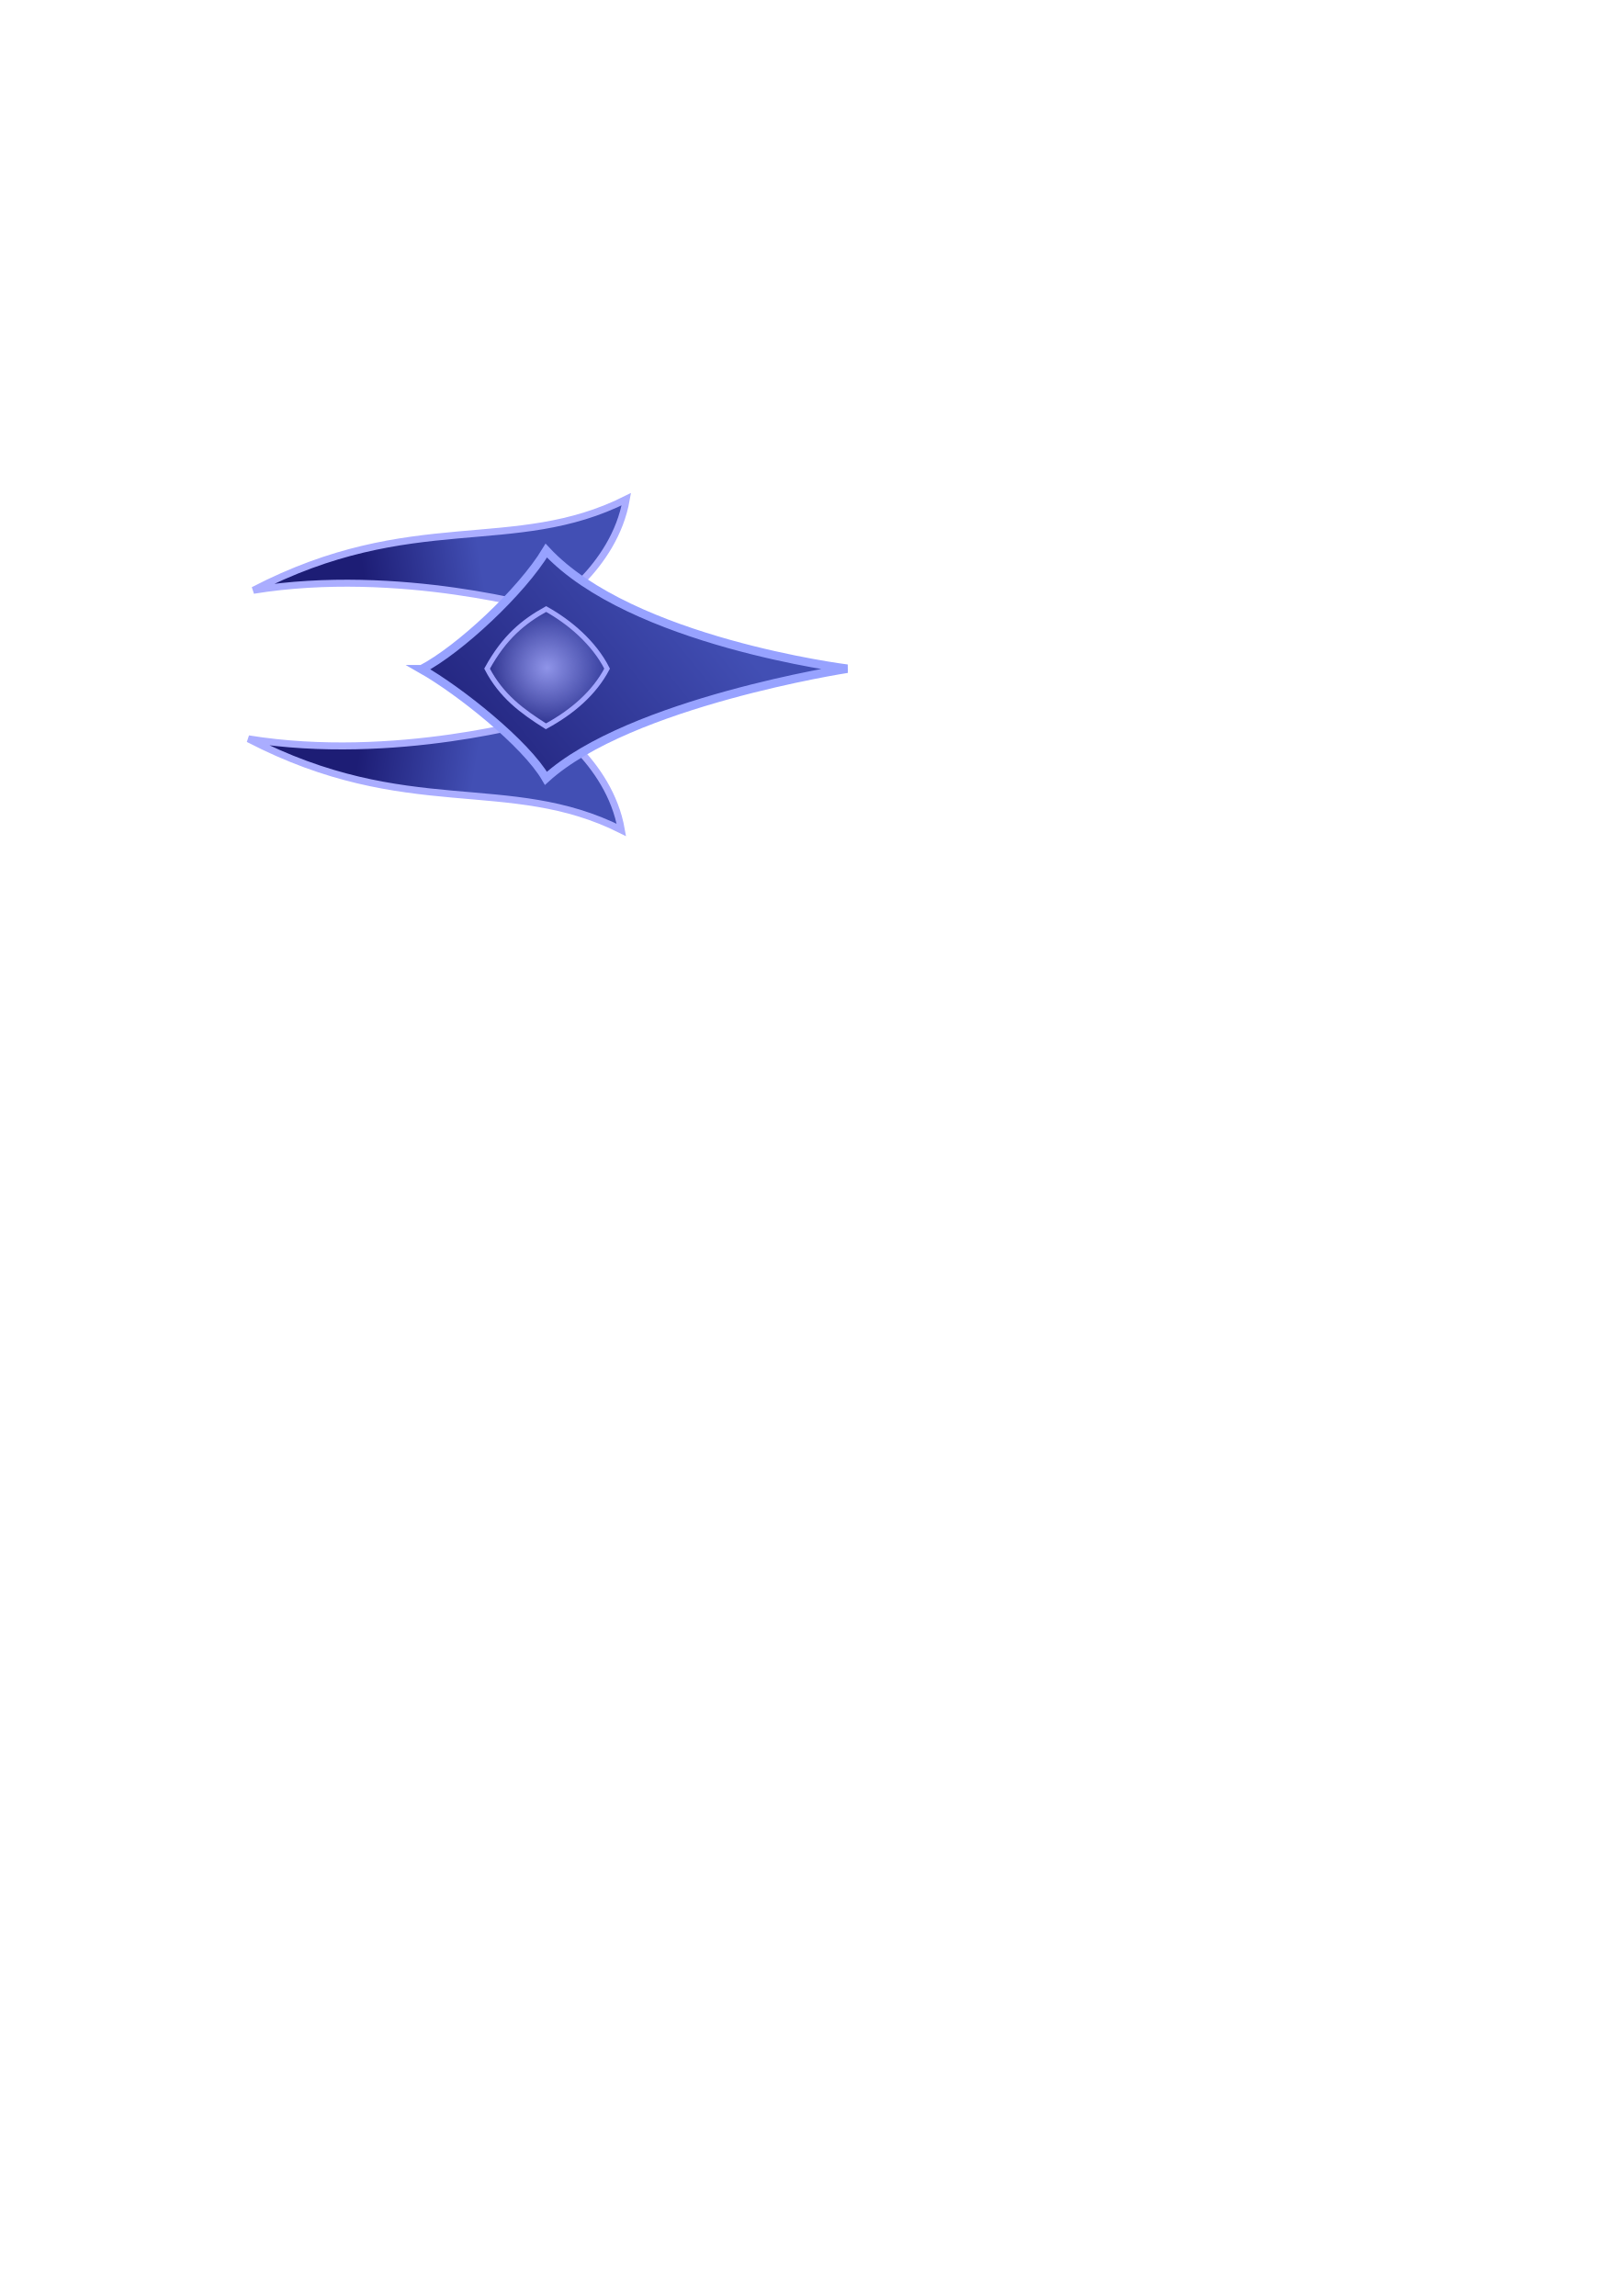
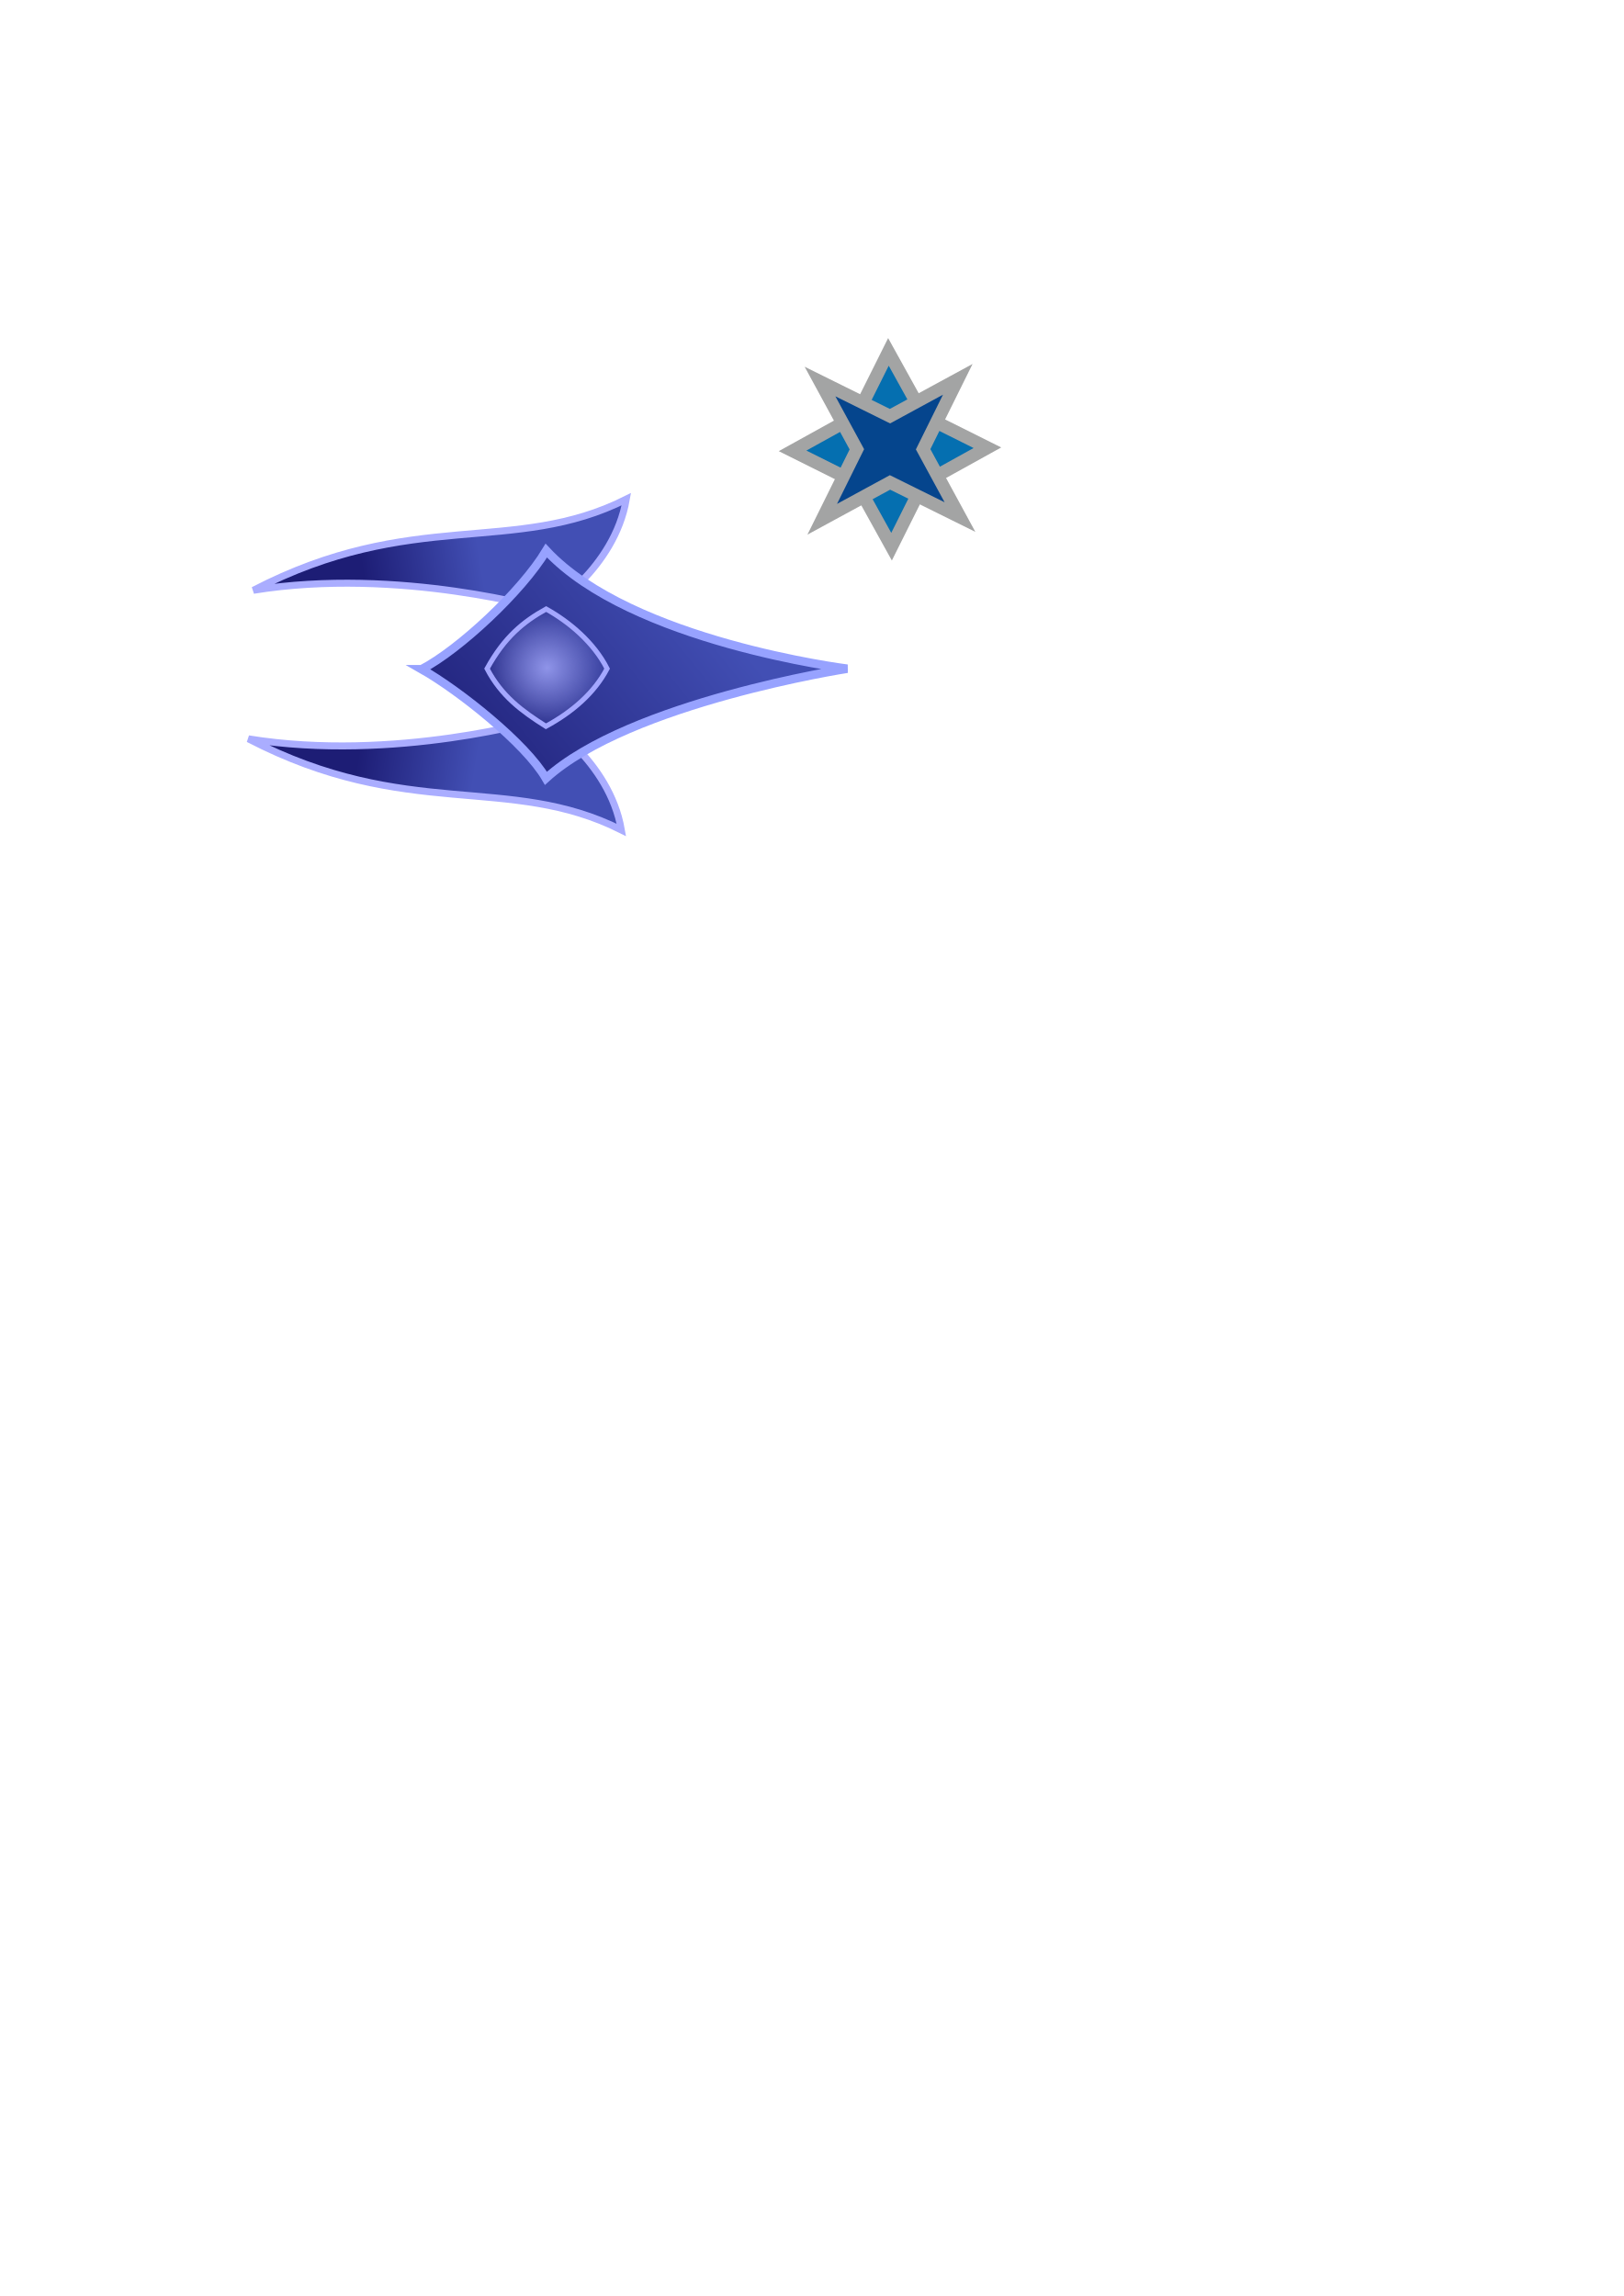
<svg xmlns="http://www.w3.org/2000/svg" xmlns:xlink="http://www.w3.org/1999/xlink" width="210mm" height="297mm" viewBox="0 0 744.094 1052.362" id="svg4902" version="1.1">
  <defs id="defs4904">
    <linearGradient id="linearGradient5485">
      <stop style="stop-color:#8f94e9;stop-opacity:1;" offset="0" id="stop5487" />
      <stop style="stop-color:#8f94e9;stop-opacity:0;" offset="1" id="stop5489" />
    </linearGradient>
    <linearGradient id="linearGradient5477">
      <stop style="stop-color:#424fb4;stop-opacity:1;" offset="0" id="stop5479" />
      <stop style="stop-color:#1d1d75;stop-opacity:1" offset="1" id="stop5481" />
    </linearGradient>
    <linearGradient xlink:href="#linearGradient5477" id="linearGradient5483" x1="312.153" y1="262.103" x2="197.162" y2="355.542" gradientUnits="userSpaceOnUse" />
    <radialGradient xlink:href="#linearGradient5485" id="radialGradient5491" cx="250.712" cy="306.027" fx="250.712" fy="306.027" r="28.065" gradientTransform="matrix(1,0,0,0.9781268,0,6.693783)" gradientUnits="userSpaceOnUse" />
    <linearGradient xlink:href="#linearGradient5477" id="linearGradient5501" x1="219.684" y1="254.092" x2="166.414" y2="262.679" gradientUnits="userSpaceOnUse" />
    <linearGradient xlink:href="#linearGradient5477" id="linearGradient5505" gradientUnits="userSpaceOnUse" x1="219.684" y1="254.092" x2="166.414" y2="262.679" gradientTransform="matrix(1,0,0,-1,-2.272843,609.1999)" />
  </defs>
  <g id="layer1">
    <path id="path5503" d="m 248.506,329.695 c 0,0 -67.733,19.807 -134.656,8.948 72.984,37.881 119.135,15.755 170.906,41.766 -5.556,-32.072 -36.25,-50.714 -36.25,-50.714 z" style="fill:url(#linearGradient5505);fill-opacity:1;fill-rule:evenodd;stroke:#aaadff;stroke-width:3.2;stroke-linecap:butt;stroke-linejoin:miter;stroke-miterlimit:4;stroke-dasharray:none;stroke-opacity:1" />
    <path style="fill:url(#linearGradient5501);fill-rule:evenodd;stroke:#aaadff;stroke-width:3.2;stroke-linecap:butt;stroke-linejoin:miter;stroke-opacity:1;stroke-miterlimit:4;stroke-dasharray:none;fill-opacity:1" d="m 250.779,279.505 c 0,0 -67.733,-19.807 -134.656,-8.948 72.984,-37.881 119.135,-15.755 170.906,-41.766 -5.556,32.072 -36.25,50.714 -36.25,50.714 z" id="path5493" />
    <path style="fill:url(#linearGradient5483);fill-rule:evenodd;stroke:#97a2ff;stroke-width:3.9;stroke-linecap:butt;stroke-linejoin:miter;stroke-opacity:1;fill-opacity:1;stroke-miterlimit:4;stroke-dasharray:none" d="m 193.243,306.733 c 17.143,-8.929 45.854,-35.62 57.104,-54.37 38.929,41.786 137.909,54.135 137.909,54.135 0,0 -99.675,15.416 -138.068,50.237 -9.286,-16.071 -39.982,-40.36 -56.946,-50.003 z" id="path4929" />
    <path style="fill:url(#radialGradient5491);fill-rule:evenodd;stroke:#a4a7ff;stroke-width:2.3;stroke-linecap:butt;stroke-linejoin:miter;stroke-opacity:1;fill-opacity:1;stroke-miterlimit:4;stroke-dasharray:none" d="m 250.268,279.148 c -10.446,5.804 -19.107,12.857 -27.054,27.321 6.543,12.567 16.071,19.554 26.964,26.429 11.964,-6.518 22.143,-15.179 28.036,-26.429 -5.982,-11.875 -17.321,-21.429 -27.946,-27.321 z" id="path4935" />
+     <path style="fill:#056fb0;fill-opacity:1;stroke:#a3a4a4;stroke-width:5.9;stroke-miterlimit:4;stroke-dasharray:none;stroke-opacity:1" id="path4743" d="m 452.5,205.219 -29.414,16.286 -14.514,29.071 -16.286,-29.414 -29.071,-14.514 29.414,-16.286 14.514,-29.071 16.286,29.414 z" />
+     <path d="m 452.5,205.219 -33.899,11.445 -10.03,33.913 -11.445,-33.899 -33.913,-10.03 33.899,-11.445 10.03,-33.913 11.445,33.899 z" id="path5285" style="fill:#05458d;fill-opacity:1;stroke:#a3a4a4;stroke-width:5.9;stroke-miterlimit:4;stroke-dasharray:none;stroke-opacity:1" transform="matrix(0.7071068,-0.7071068,0.7071068,0.7071068,-26.15847,348.7151)" />
  </g>
</svg>
